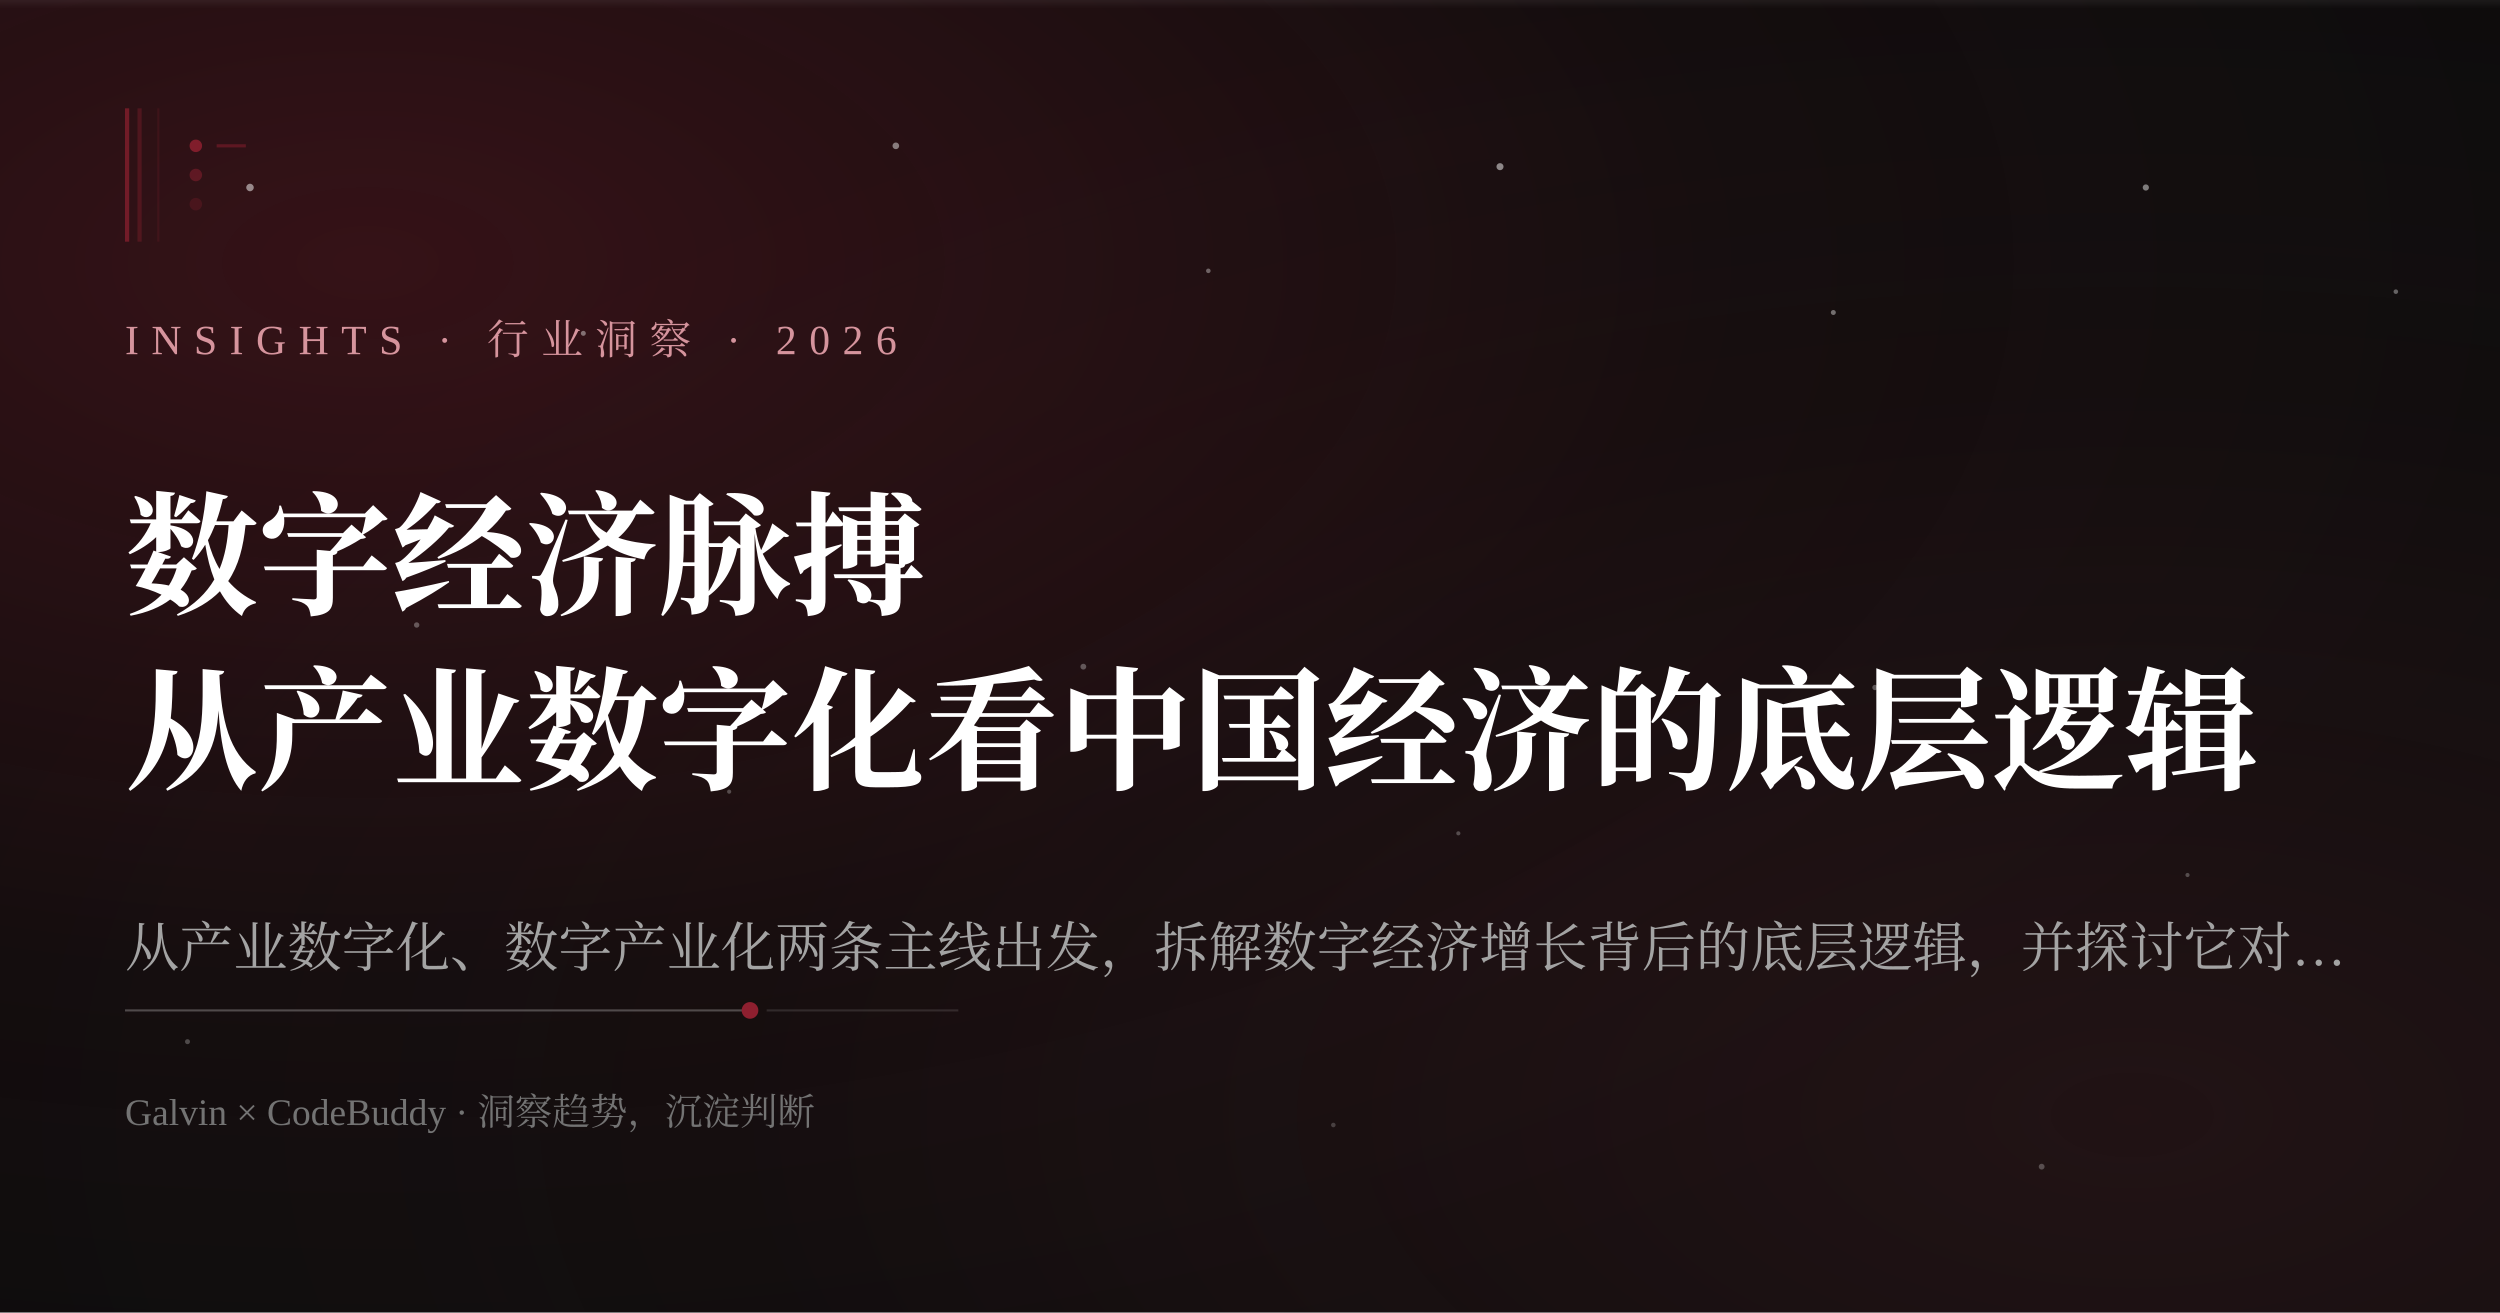
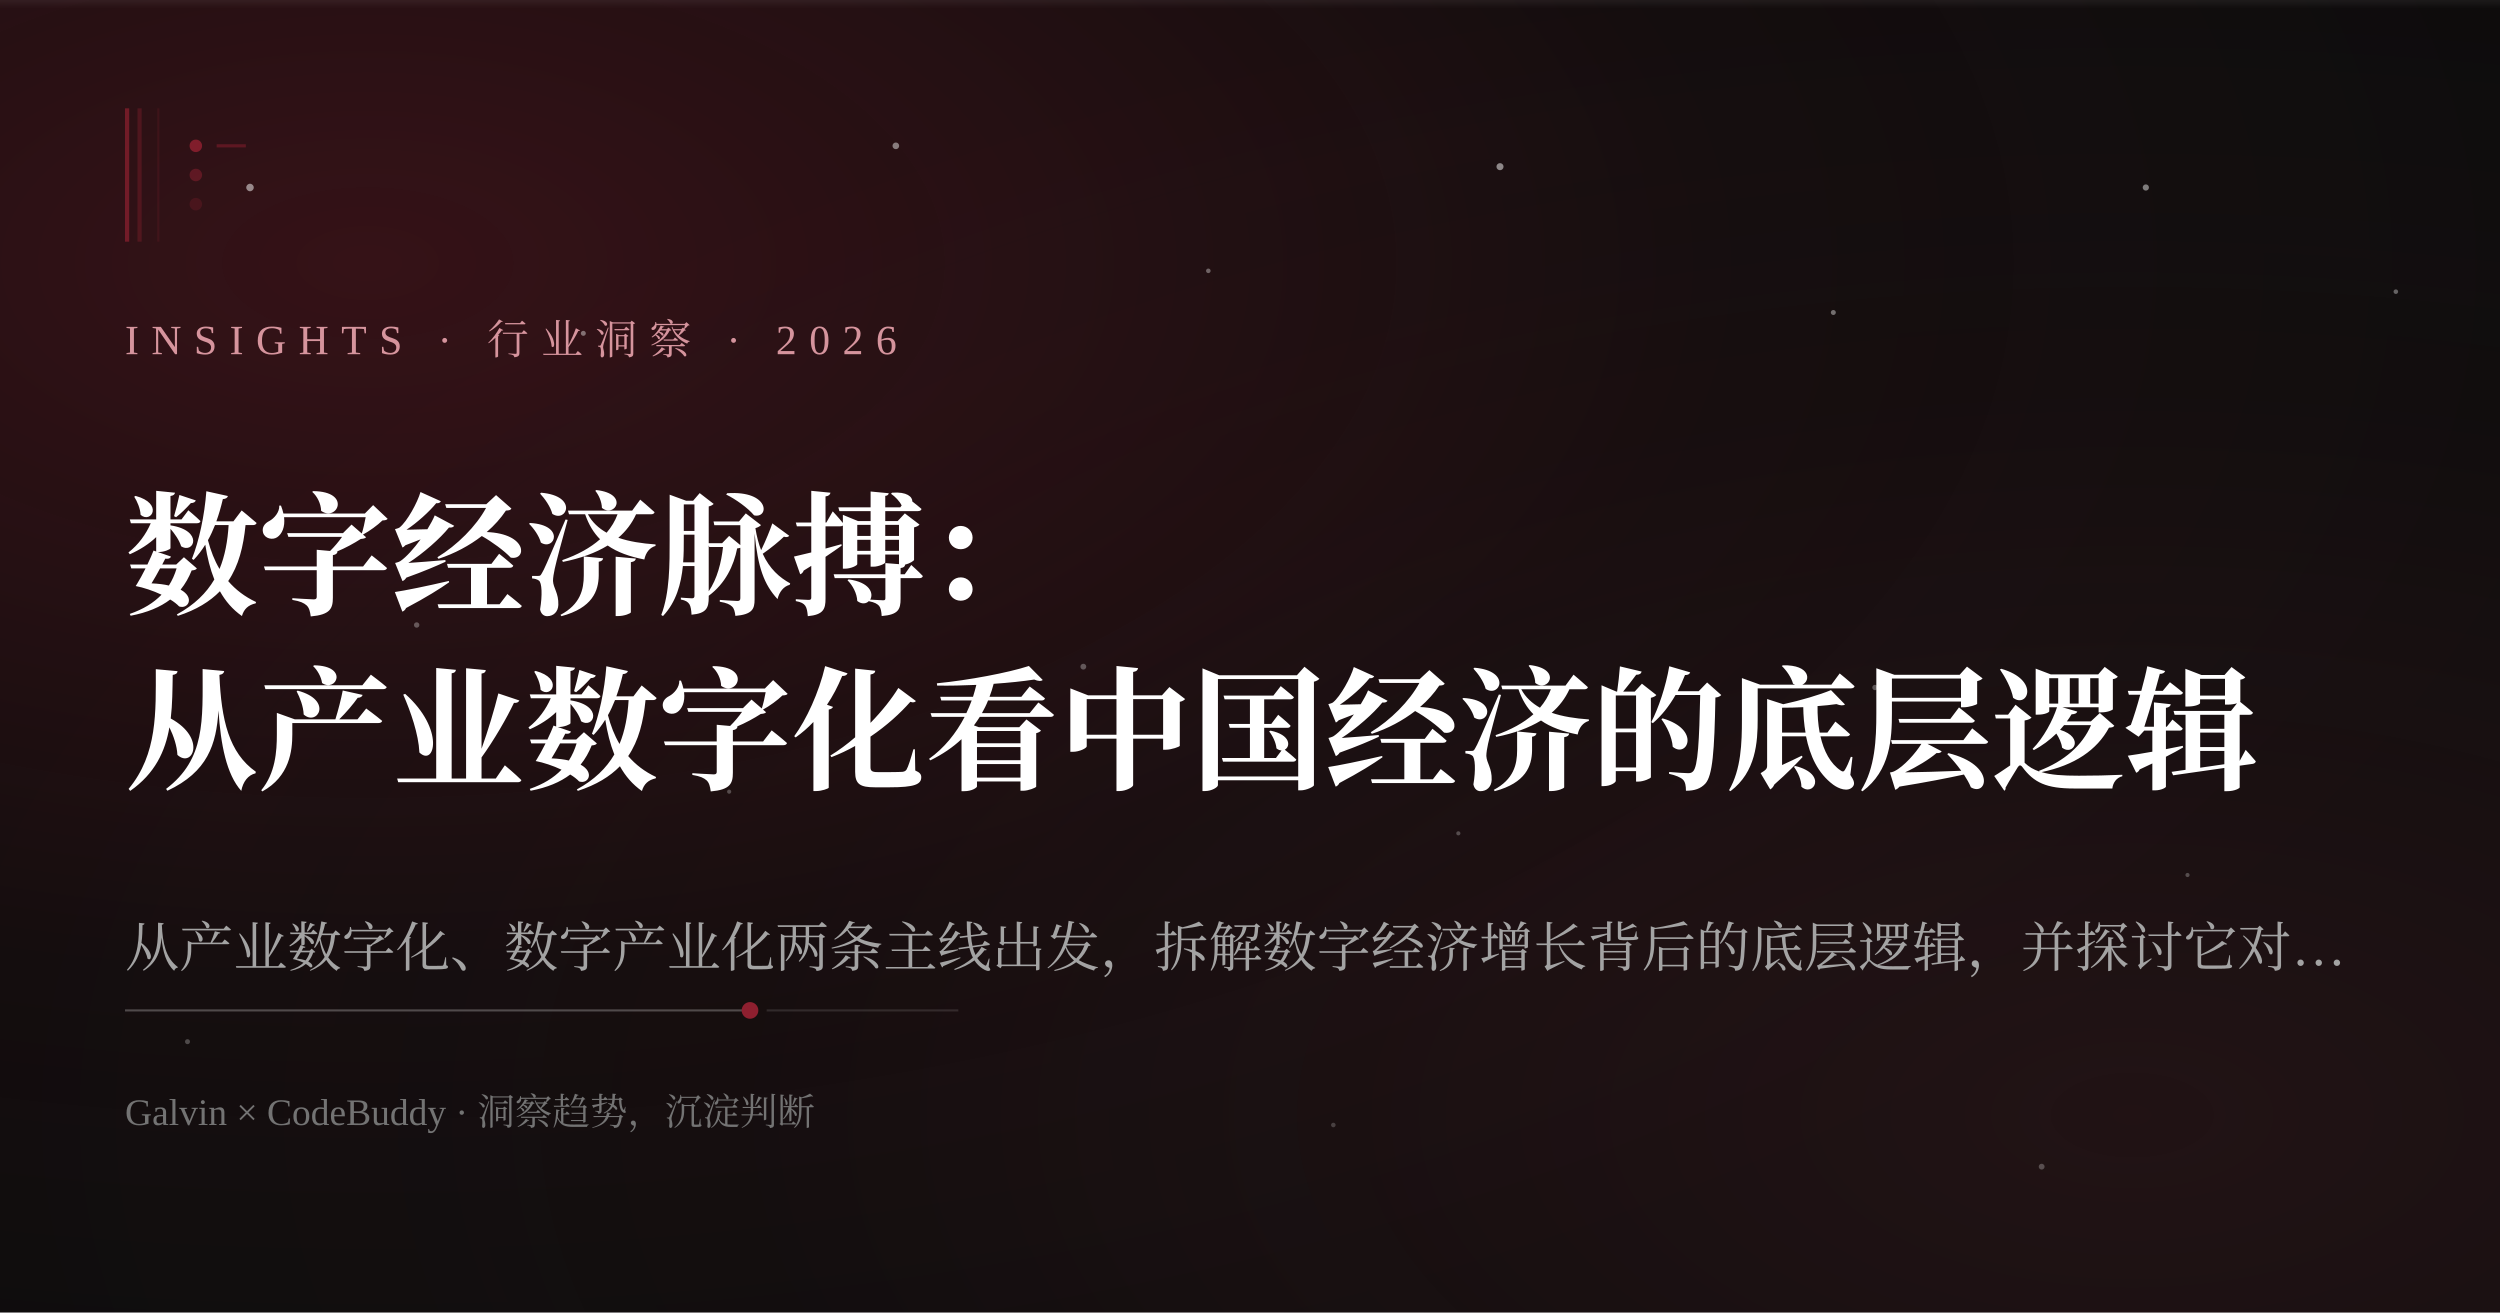
<svg xmlns="http://www.w3.org/2000/svg" width="1200" height="630" viewBox="0 0 1200 630">
  <defs>
    <radialGradient id="glow1" cx="0.15" cy="0.2" r="0.9">
      <stop offset="0%" stop-color="#8E1F2F" stop-opacity="0.32" />
      <stop offset="60%" stop-color="#8E1F2F" stop-opacity="0.06" />
      <stop offset="100%" stop-color="#8E1F2F" stop-opacity="0" />
    </radialGradient>
    <radialGradient id="glow2" cx="0.85" cy="0.85" r="0.9">
      <stop offset="0%" stop-color="#6C2A33" stop-opacity="0.22" />
      <stop offset="60%" stop-color="#6C2A33" stop-opacity="0.05" />
      <stop offset="100%" stop-color="#6C2A33" stop-opacity="0" />
    </radialGradient>
    <linearGradient id="fade" x1="0" y1="0" x2="0" y2="1">
      <stop offset="0%" stop-color="#ffffff" stop-opacity="0.06" />
      <stop offset="100%" stop-color="#ffffff" stop-opacity="0" />
    </linearGradient>
  </defs>
  <rect width="1200" height="630" fill="#0c0c0c" />
  <rect width="1200" height="630" fill="url(#glow1)" />
  <rect width="1200" height="630" fill="url(#glow2)" />
  <g fill="#ffffff">
    <circle cx="120" cy="90" r="1.8" opacity="0.5" />
    <circle cx="280" cy="160" r="1.2" opacity="0.4" />
    <circle cx="430" cy="70" r="1.6" opacity="0.45" />
    <circle cx="580" cy="130" r="1.1" opacity="0.35" />
    <circle cx="720" cy="80" r="1.7" opacity="0.5" />
    <circle cx="880" cy="150" r="1.2" opacity="0.4" />
    <circle cx="1030" cy="90" r="1.5" opacity="0.45" />
    <circle cx="1150" cy="140" r="1.1" opacity="0.35" />
    <circle cx="200" cy="300" r="1.3" opacity="0.3" />
    <circle cx="350" cy="380" r="1" opacity="0.25" />
    <circle cx="520" cy="320" r="1.4" opacity="0.3" />
    <circle cx="700" cy="400" r="1" opacity="0.25" />
    <circle cx="900" cy="330" r="1.3" opacity="0.3" />
    <circle cx="1050" cy="420" r="1" opacity="0.25" />
    <circle cx="90" cy="500" r="1.2" opacity="0.25" />
    <circle cx="640" cy="540" r="1.1" opacity="0.2" />
    <circle cx="980" cy="560" r="1.4" opacity="0.25" />
  </g>
  <rect width="1200" height="4" fill="url(#fade)" />
  <rect x="60" y="52" width="2" height="64" fill="#8E1F2F" opacity="0.7" />
  <rect x="66" y="52" width="2" height="64" fill="#8E1F2F" opacity="0.35" />
  <line x1="76" y1="52" x2="76" y2="116" stroke="#8E1F2F" stroke-opacity="0.18" stroke-width="1" />
  <circle cx="94" cy="70" r="3" fill="#8E1F2F" opacity="0.85" />
  <circle cx="94" cy="84" r="3" fill="#8E1F2F" opacity="0.5" />
  <circle cx="94" cy="98" r="3" fill="#8E1F2F" opacity="0.25" />
  <line x1="104" y1="70" x2="118" y2="70" stroke="#8E1F2F" stroke-opacity="0.5" stroke-width="1.5" />
  <text x="60" y="170" font-family="'Times New Roman', 'Liberation Serif', 'SimSun', 'Songti SC', 'Noto Serif CJK SC', serif" font-size="20" letter-spacing="6" fill="#E8A2AC" opacity="0.9">INSIGHTS · 行业洞察 · 2026</text>
-   <text x="60" y="290" font-family="'Times New Roman', 'Liberation Serif', 'SimSun', 'Songti SC', 'Noto Serif CJK SC', serif" font-size="64" font-weight="bold" fill="#ffffff">数字经济脉搏</text>
+   <text x="60" y="290" font-family="'Times New Roman', 'Liberation Serif', 'SimSun', 'Songti SC', 'Noto Serif CJK SC', serif" font-size="64" font-weight="bold" fill="#ffffff">数字经济脉搏：</text>
  <text x="60" y="374" font-family="'Times New Roman', 'Liberation Serif', 'SimSun', 'Songti SC', 'Noto Serif CJK SC', serif" font-size="64" font-weight="bold" fill="#ffffff">从产业数字化看中国经济的底层逻辑</text>
  <text x="60" y="464" font-family="'Times New Roman', 'Liberation Serif', 'SimSun', 'Songti SC', 'Noto Serif CJK SC', serif" font-size="26" fill="#a3a3a3">从产业数字化、数字产业化两条主线出发，拆解数字经济增长背后的底层逻辑，并探讨它对…</text>
  <line x1="60" y1="485" x2="360" y2="485" stroke="#ffffff" stroke-opacity="0.25" stroke-width="1" />
  <circle cx="360" cy="485" r="4" fill="#8E1F2F" />
  <line x1="368" y1="485" x2="460" y2="485" stroke="#ffffff" stroke-opacity="0.12" stroke-width="1" />
  <text x="60" y="540" font-family="'Times New Roman', 'Liberation Serif', 'SimSun', 'Songti SC', 'Noto Serif CJK SC', serif" font-size="18" fill="#737373">Galvin × CodeBuddy · 洞察趋势，沉淀判断</text>
</svg>
